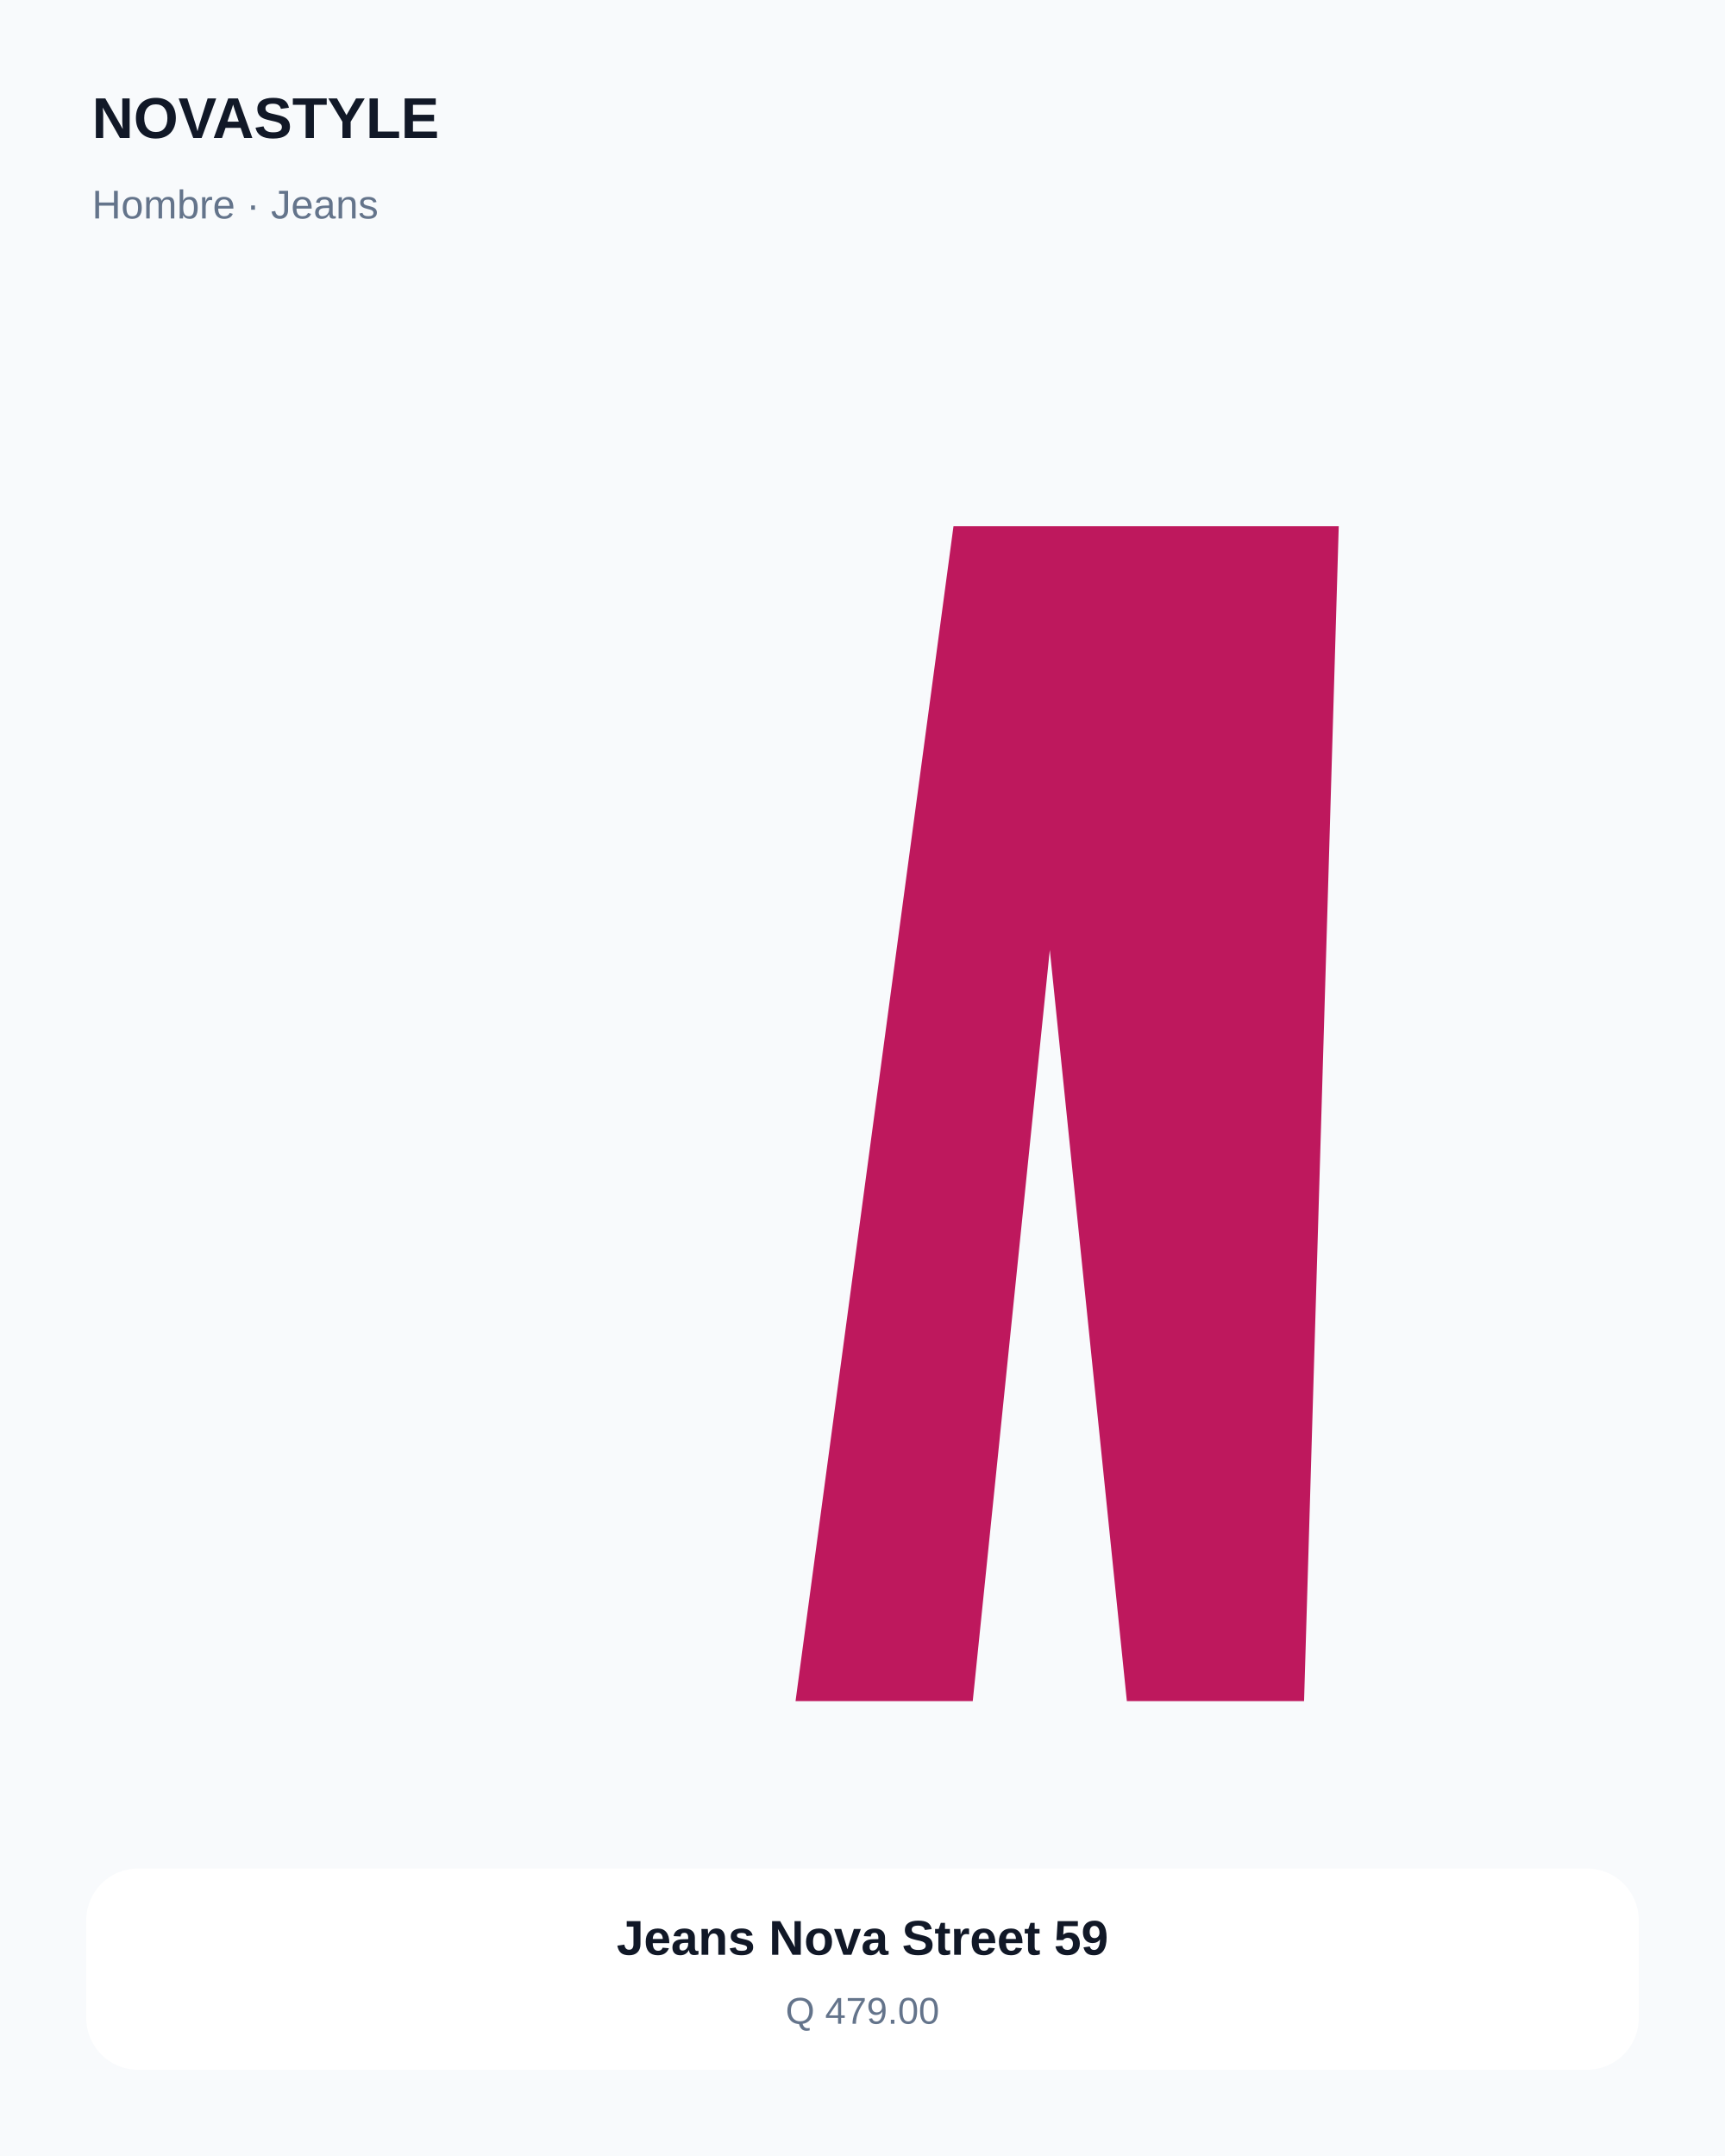
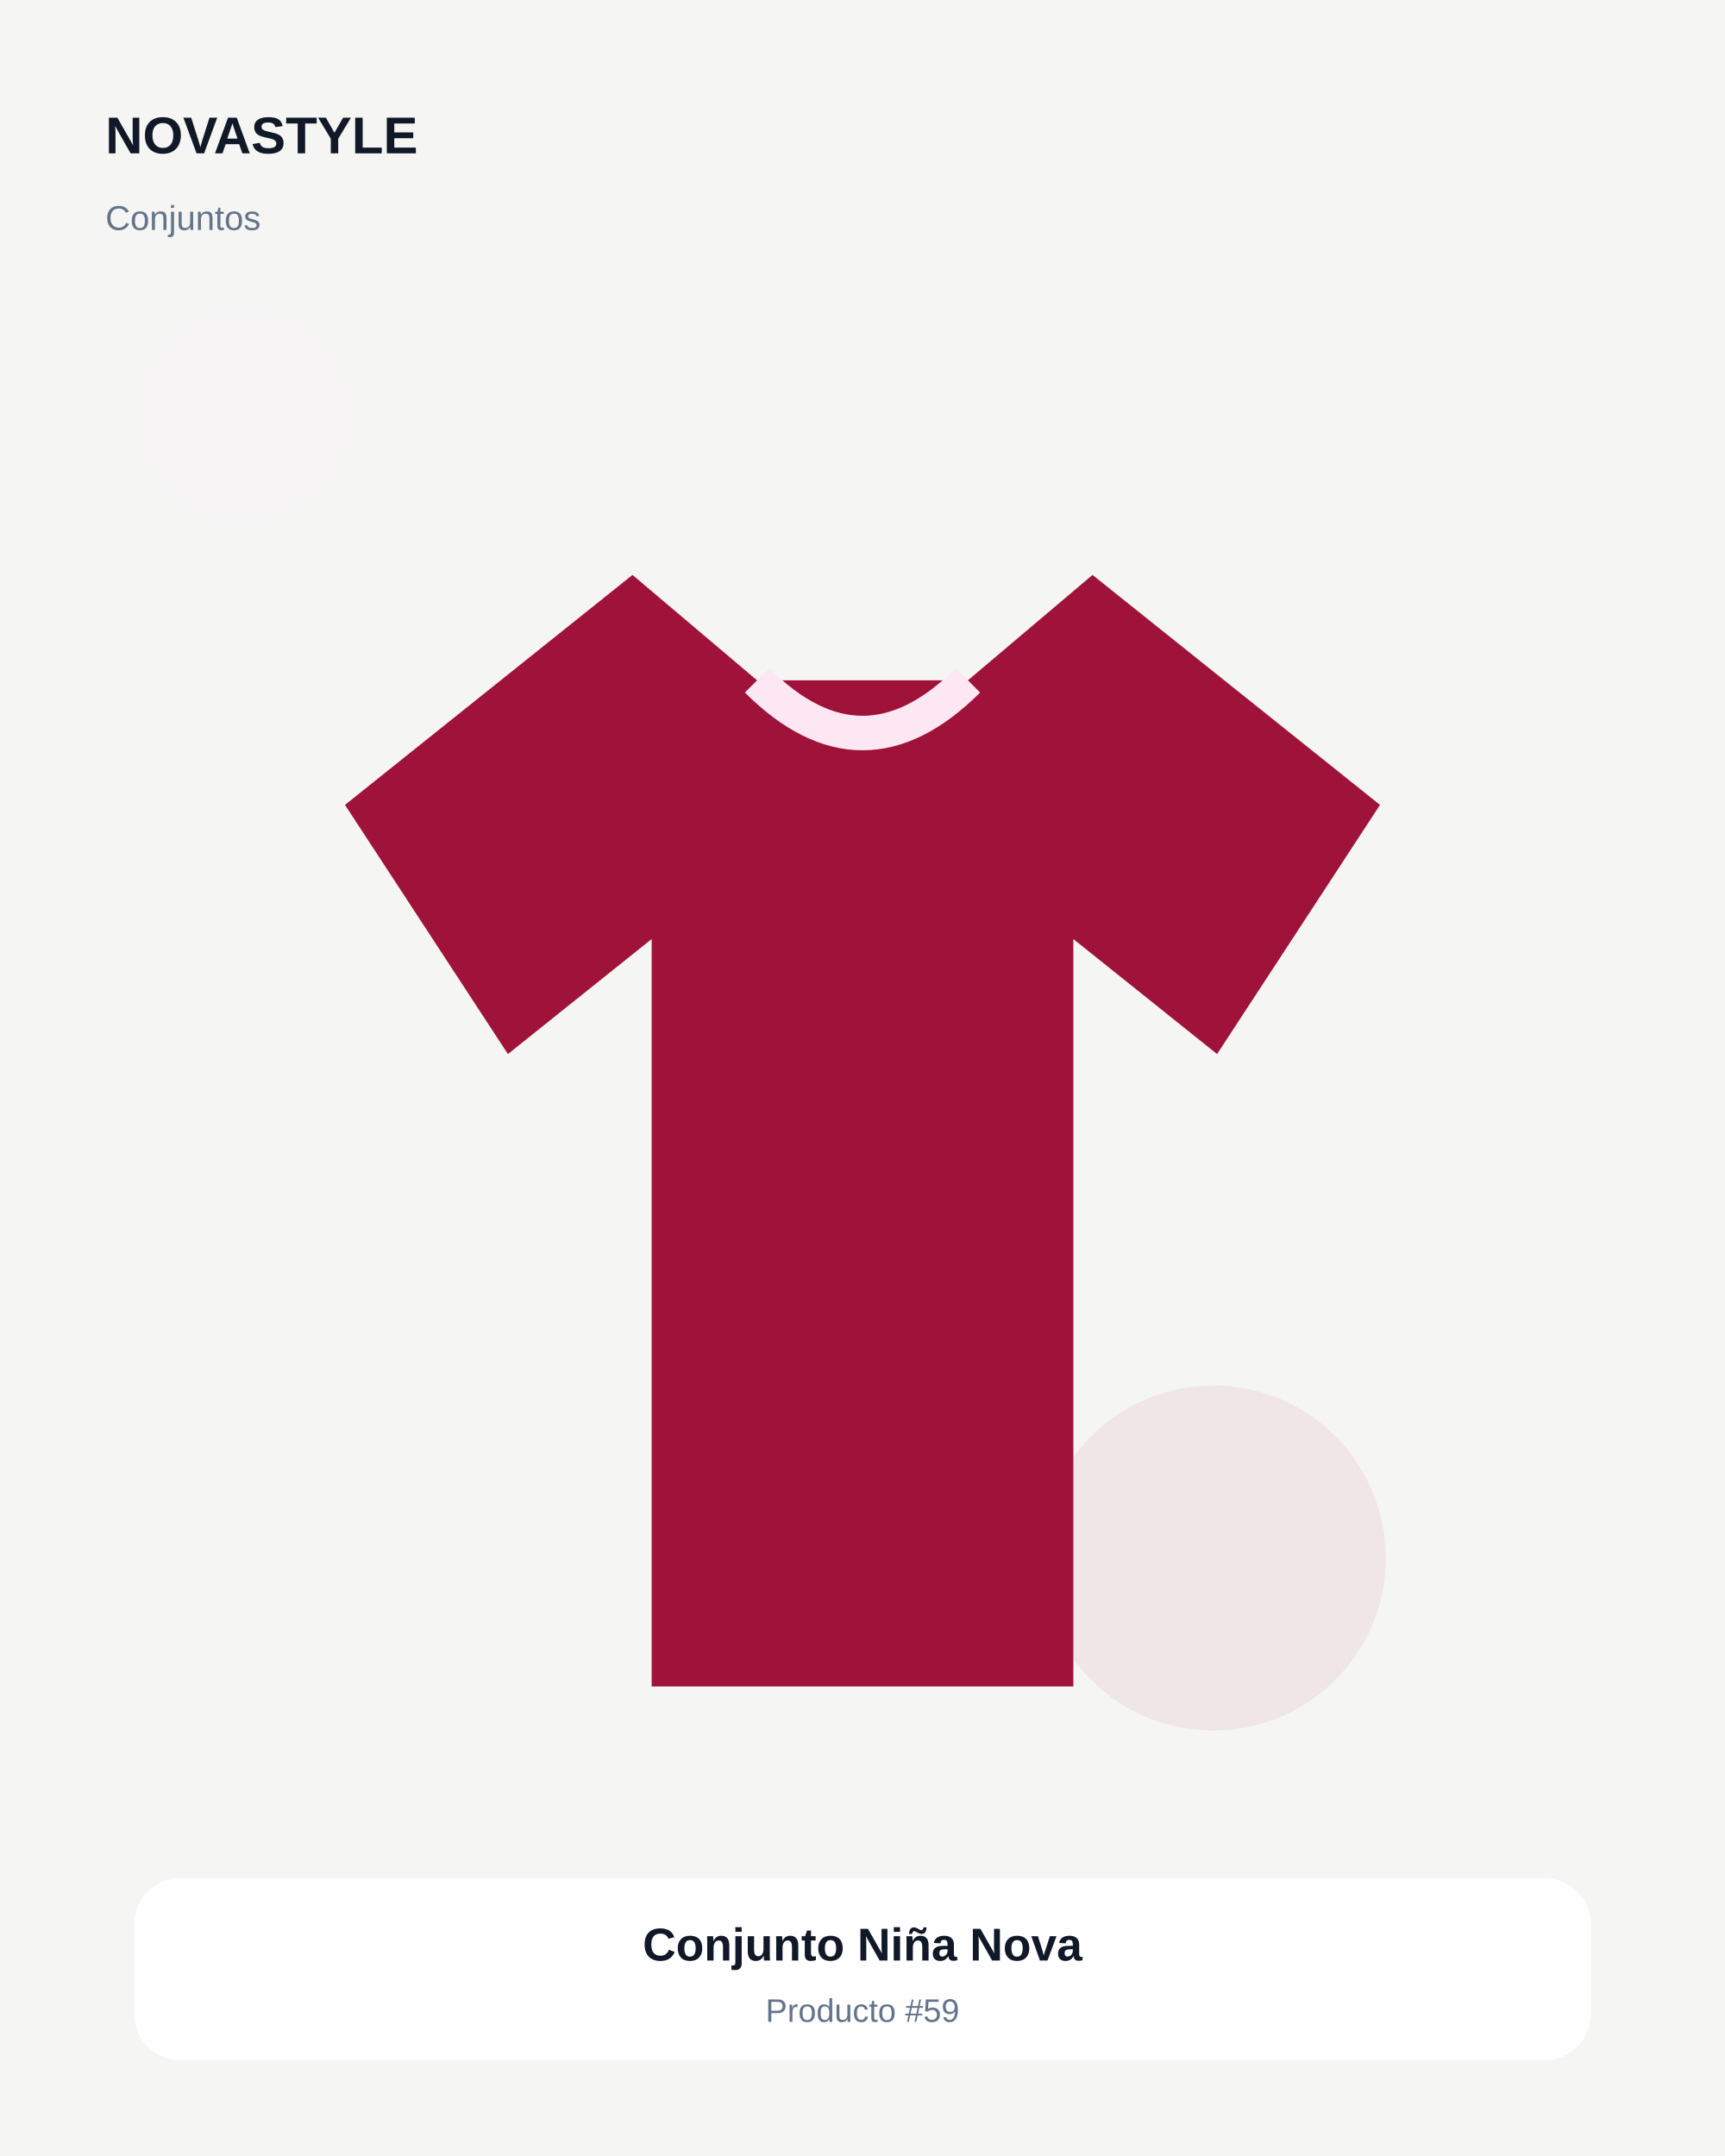
- <svg xmlns="http://www.w3.org/2000/svg" width="600" height="750" viewBox="0 0 600 750">
-   <rect width="600" height="750" fill="#f8fafc" />
-   <text x="32" y="48" font-family="Arial,sans-serif" font-size="20" font-weight="700" fill="#111827">NOVASTYLE</text>
-   <text x="32" y="76" font-family="Arial,sans-serif" font-size="14" fill="#64748b">Hombre · Jeans</text>
-   <g transform="translate(0,-95) scale(.67) translate(145,145)">
-     <path d="M350 270h200l-18 610h-92l-40-390-40 390h-92z" fill="#be185d" />
-   </g>
-   <rect x="30" y="650" width="540" height="70" rx="18" fill="white" />
-   <text x="300" y="680" text-anchor="middle" font-family="Arial,sans-serif" font-size="17" font-weight="700" fill="#111827">Jeans Nova Street 59</text>
-   <text x="300" y="704" text-anchor="middle" font-family="Arial,sans-serif" font-size="13" fill="#64748b">Q 479.00</text>
+ <svg xmlns="http://www.w3.org/2000/svg" width="900" height="1125" viewBox="0 0 900 1125">
+   <rect width="900" height="1125" fill="#f5f5f4" />
+   <circle cx="127" cy="217" r="55" fill="#fce7f3" opacity=".10" />
+   <circle cx="633" cy="813" r="90" fill="#9f1239" opacity=".07" />
+   <text x="55" y="80" font-family="Arial,sans-serif" font-size="27" font-weight="700" fill="#111827">NOVASTYLE</text>
+   <text x="55" y="120" font-family="Arial,sans-serif" font-size="18" fill="#64748b">Conjuntos</text>
+   <path d="M330 300l-150 120 85 130 75-60v390h220V490l75 60 85-130-150-120-65 55H395z" fill="#9f1239" />
+   <path d="M395 355q55 55 110 0" fill="none" stroke="#fce7f3" stroke-width="18" />
+   <rect x="70" y="980" width="760" height="95" rx="24" fill="white" opacity=".94" />
+   <text x="450" y="1023" text-anchor="middle" font-family="Arial,sans-serif" font-size="24" font-weight="700" fill="#111827">Conjunto Niña Nova</text>
+   <text x="450" y="1055" text-anchor="middle" font-family="Arial,sans-serif" font-size="17" fill="#64748b">Producto #59</text>
</svg>
